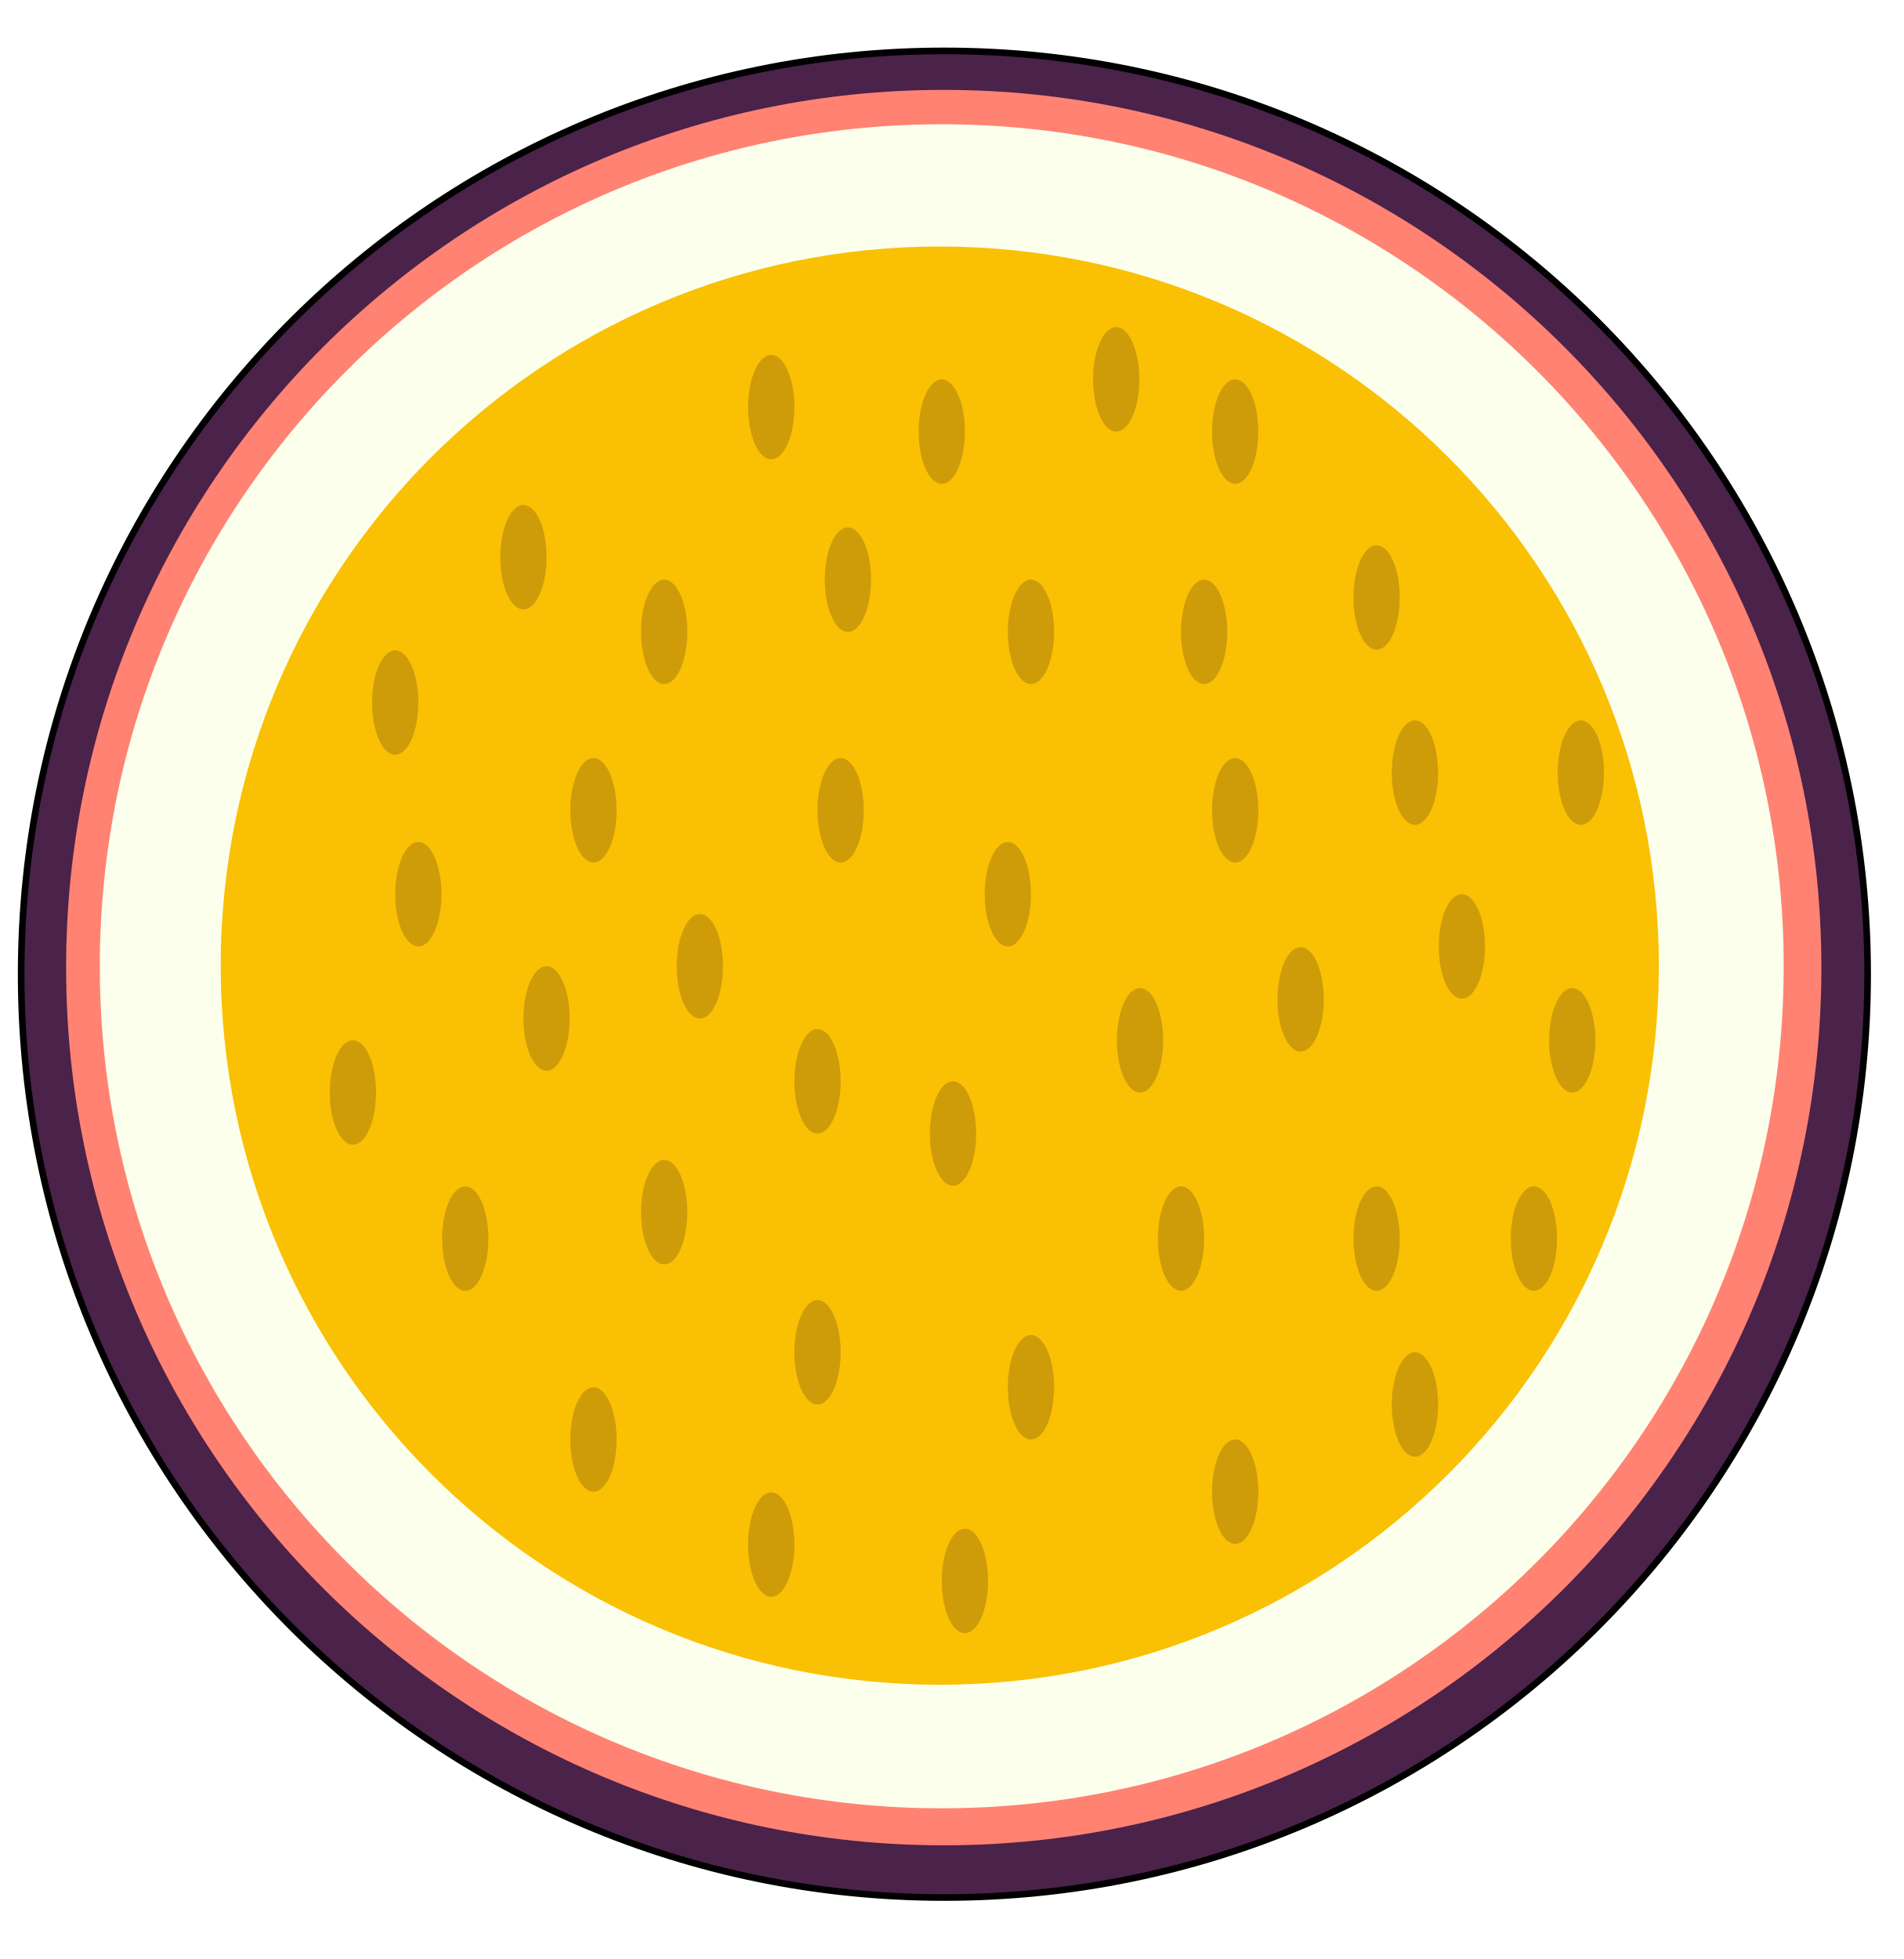
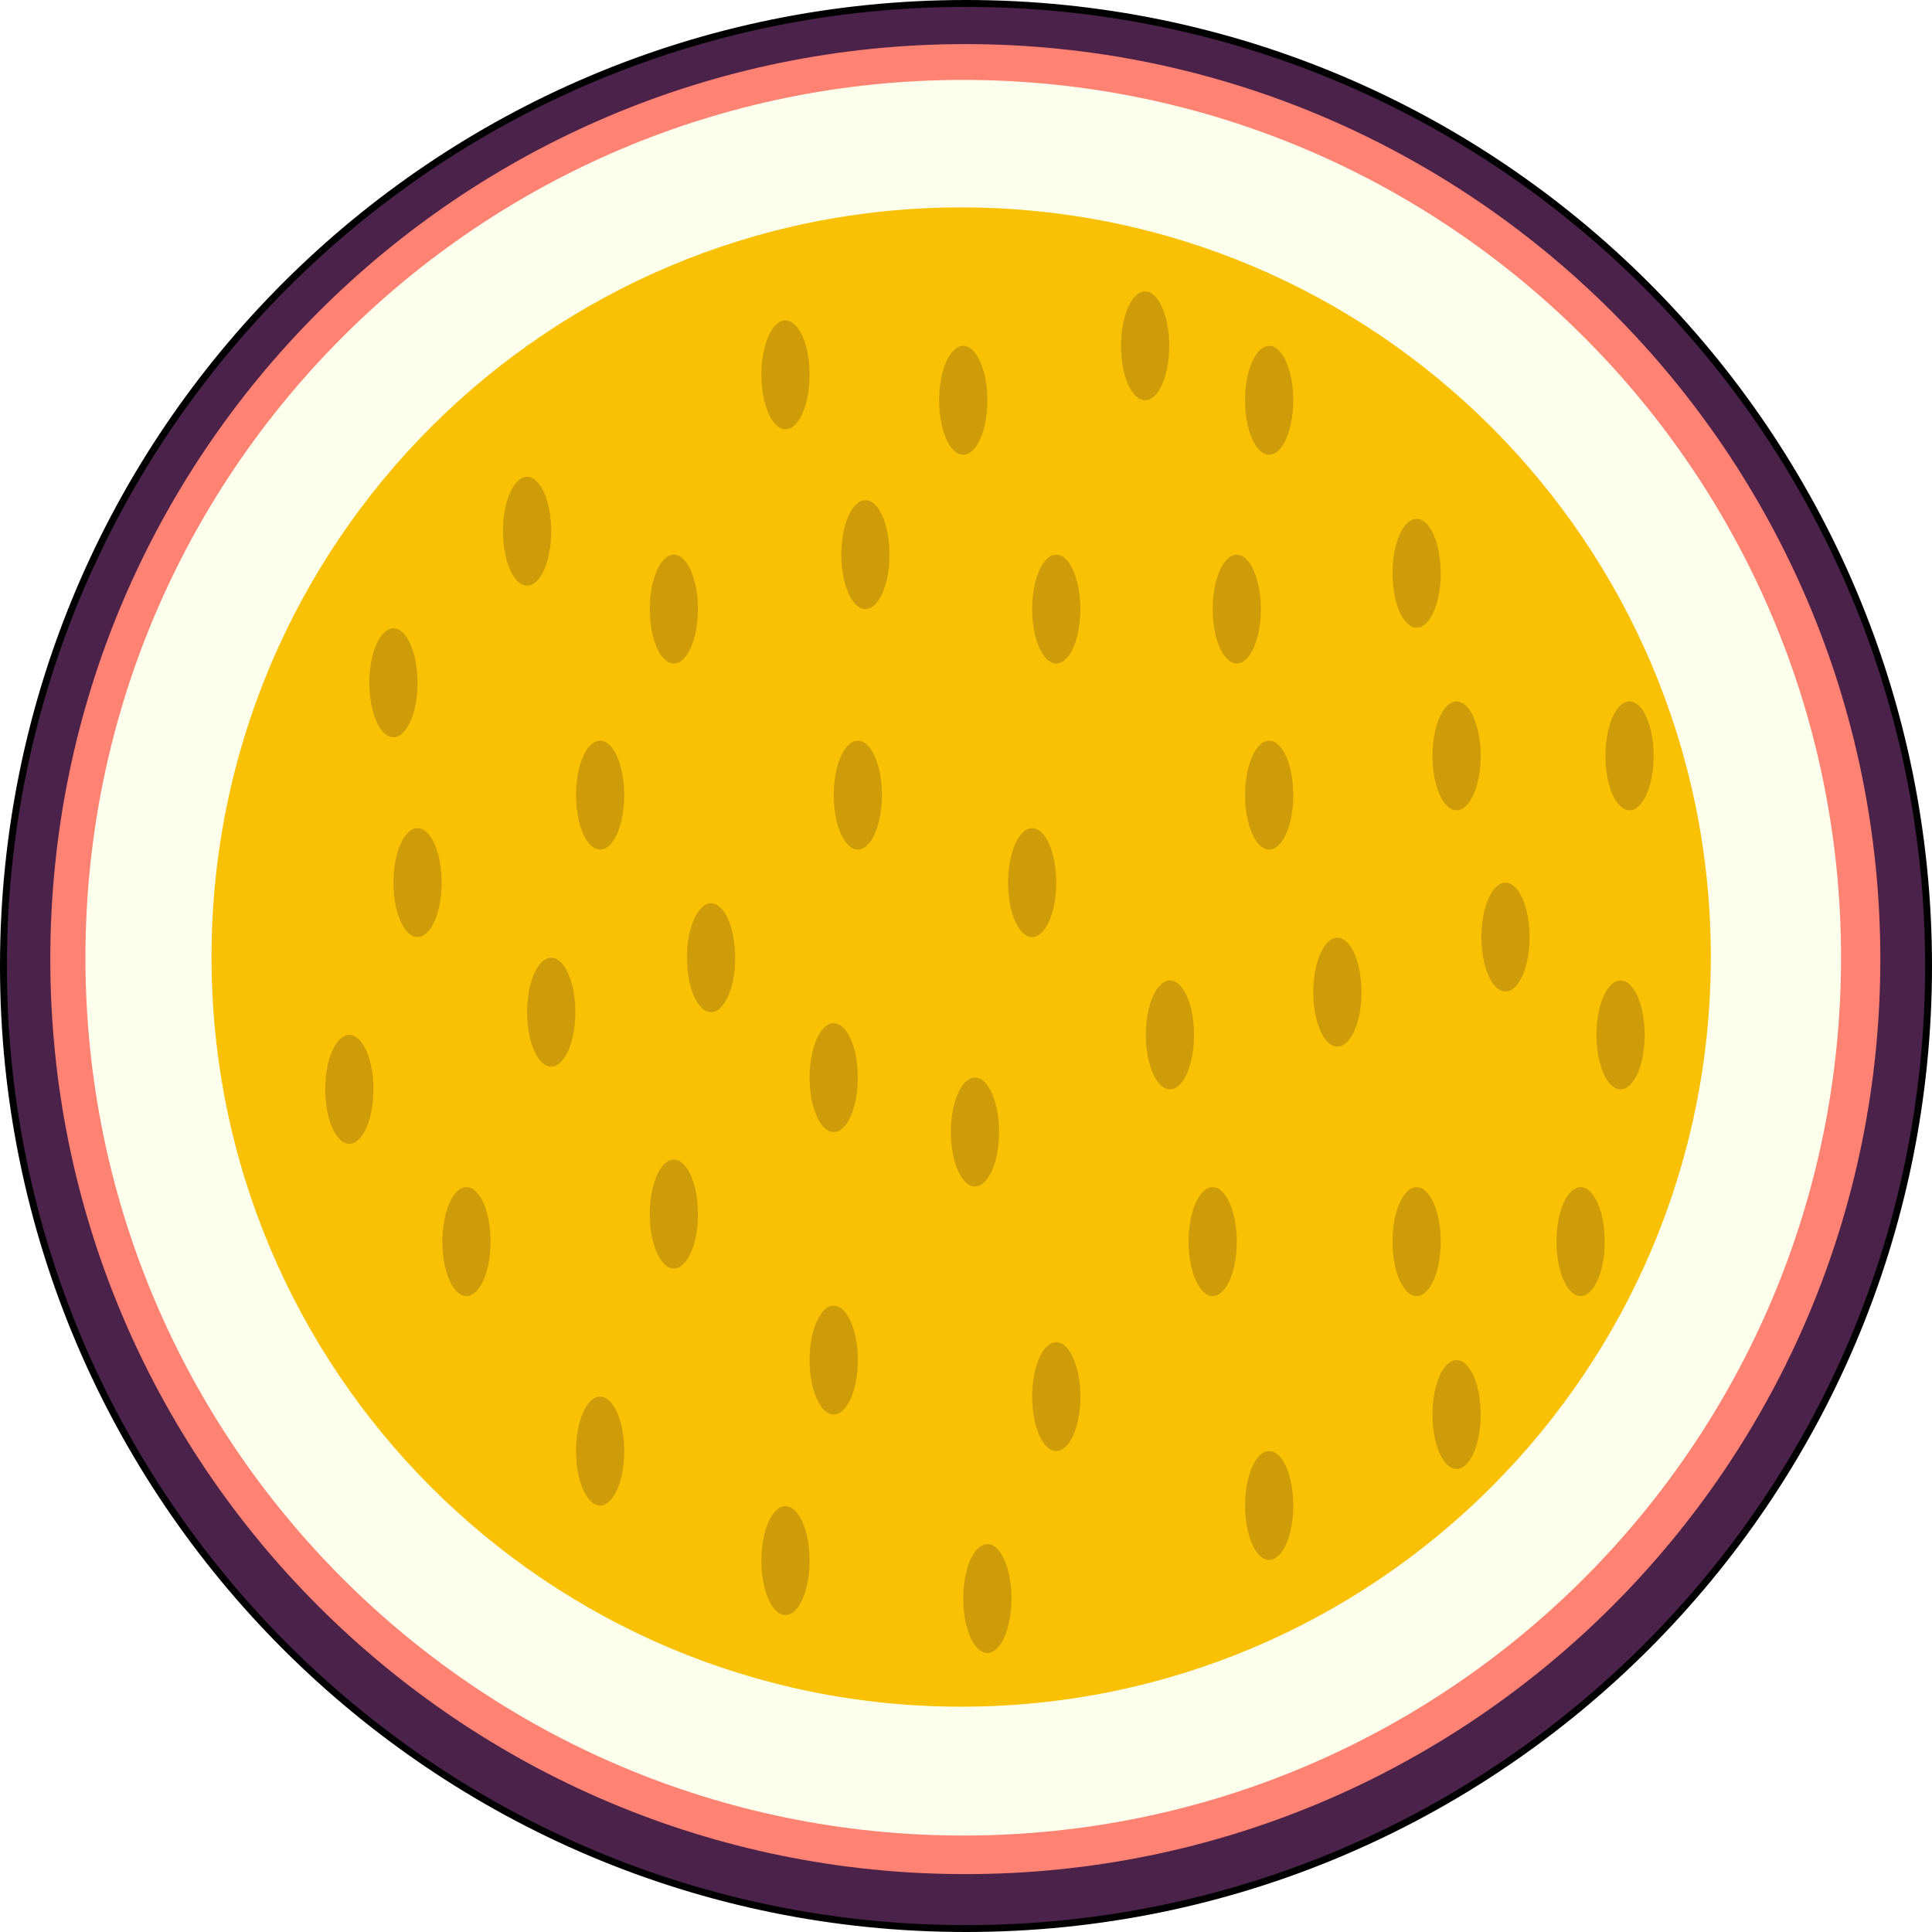
- <svg xmlns="http://www.w3.org/2000/svg" version="1.1" id="passion" x="0px" y="0px" viewBox="0 0 288 296.4" style="enable-background:new 0 0 288 296.4;" xml:space="preserve">
-   <style type="text/css">
- 	.st0{fill:#4A224A;stroke:#000000;stroke-miterlimit:10;}
- 	.st1{fill:#FF8272;}
- 	.st2{fill:#FBFFEC;}
- 	.st3{fill:#FAC004;}
- 	.st4{fill:#CE9C09;}
- </style>
-   <circle id="cover_layer" class="st0" cx="142.9" cy="147.4" r="139.7" />
-   <circle id="pink_layer" class="st1" cx="142.8" cy="146.4" r="132.8" />
-   <circle id="white_layer" class="st2" cx="142.5" cy="146.2" r="127.4" />
-   <circle id="yellow_layer" class="st3" cx="142.2" cy="146.1" r="108.8" />
-   <g id="Seed">
-     <ellipse id="seed" class="st4" cx="142.5" cy="65.3" rx="3.5" ry="7.9" />
-     <ellipse id="seed_1_" class="st4" cx="152.5" cy="135.3" rx="3.5" ry="7.9" />
-     <ellipse id="seed_2_" class="st4" cx="208.3" cy="90.4" rx="3.5" ry="7.9" />
-     <ellipse id="seed_3_" class="st4" cx="100.5" cy="95.6" rx="3.5" ry="7.9" />
-     <ellipse id="seed_4_" class="st4" cx="89.8" cy="217.8" rx="3.5" ry="7.9" />
-     <ellipse id="seed_5_" class="st4" cx="146" cy="239.2" rx="3.5" ry="7.9" />
-     <ellipse id="seed_6_" class="st4" cx="123.7" cy="163.6" rx="3.5" ry="7.9" />
-     <ellipse id="seed_7_" class="st4" cx="144.2" cy="171.5" rx="3.5" ry="7.9" />
-     <ellipse id="seed_8_" class="st4" cx="196.8" cy="151.2" rx="3.5" ry="7.9" />
-     <ellipse id="seed_9_" class="st4" cx="123.7" cy="204.6" rx="3.5" ry="7.9" />
-     <ellipse id="seed_10_" class="st4" cx="186.9" cy="225.7" rx="3.5" ry="7.9" />
-     <ellipse id="seed_11_" class="st4" cx="232.1" cy="187.4" rx="3.5" ry="7.9" />
-     <ellipse id="seed_12_" class="st4" cx="70.4" cy="187.4" rx="3.5" ry="7.9" />
-     <ellipse id="seed_13_" class="st4" cx="239.2" cy="116.9" rx="3.5" ry="7.9" />
-     <ellipse id="seed_14_" class="st4" cx="63.3" cy="135.3" rx="3.5" ry="7.9" />
-     <ellipse id="seed_15_" class="st4" cx="186.9" cy="65.3" rx="3.5" ry="7.9" />
-     <ellipse id="seed_16_" class="st4" cx="79.2" cy="84.3" rx="3.5" ry="7.9" />
-     <ellipse id="seed_17_" class="st4" cx="186.9" cy="122.6" rx="3.5" ry="7.9" />
-     <ellipse id="seed_18_" class="st4" cx="156" cy="95.6" rx="3.5" ry="7.9" />
-     <ellipse id="seed_19_" class="st4" cx="105.9" cy="146.2" rx="3.5" ry="7.9" />
-     <ellipse id="seed_20_" class="st4" cx="221.2" cy="143.2" rx="3.5" ry="7.9" />
-     <ellipse id="seed_21_" class="st4" cx="82.7" cy="154.1" rx="3.5" ry="7.9" />
-     <ellipse id="seed_22_" class="st4" cx="214.1" cy="116.9" rx="3.5" ry="7.9" />
-     <ellipse id="seed_23_" class="st4" cx="53.4" cy="165.3" rx="3.5" ry="7.9" />
-     <ellipse id="seed_24_" class="st4" cx="100.5" cy="183.4" rx="3.5" ry="7.9" />
-     <ellipse id="seed_25_" class="st4" cx="89.8" cy="122.6" rx="3.5" ry="7.9" />
-     <ellipse id="seed_26_" class="st4" cx="128.3" cy="87.7" rx="3.5" ry="7.9" />
-     <ellipse id="seed_27_" class="st4" cx="208.3" cy="187.4" rx="3.5" ry="7.9" />
-     <ellipse id="seed_28_" class="st4" cx="156" cy="209.9" rx="3.5" ry="7.9" />
-     <ellipse id="seed_29_" class="st4" cx="182.2" cy="95.6" rx="3.5" ry="7.9" />
-     <ellipse id="seed_30_" class="st4" cx="127.2" cy="122.6" rx="3.5" ry="7.9" />
-     <ellipse id="seed_31_" class="st4" cx="178.7" cy="187.4" rx="3.5" ry="7.9" />
-     <ellipse id="seed_32_" class="st4" cx="237.9" cy="157.4" rx="3.5" ry="7.9" />
-     <ellipse id="seed_33_" class="st4" cx="172.5" cy="157.4" rx="3.5" ry="7.9" />
-     <ellipse id="seed_34_" class="st4" cx="168.9" cy="57.4" rx="3.5" ry="7.9" />
-     <ellipse id="seed_35_" class="st4" cx="59.8" cy="106.3" rx="3.5" ry="7.9" />
-     <ellipse id="seed_36_" class="st4" cx="116.7" cy="61.6" rx="3.5" ry="7.9" />
-     <ellipse id="seed_37_" class="st4" cx="214.1" cy="212.5" rx="3.5" ry="7.9" />
-     <ellipse id="seed_38_" class="st4" cx="116.7" cy="233.7" rx="3.5" ry="7.9" />
+ <svg xmlns="http://www.w3.org/2000/svg" id="bbb7348e-72f3-4c1f-8e77-1d3a7ef9c544" data-name="passion" viewBox="0 0 280.4 280.4">
+   <defs>
+     <style>.bcdb3e37-f60b-4e60-a1ab-48b39cb56824{fill:#4a224a;stroke:#000;stroke-miterlimit:10;}.a493061d-1010-46b1-9dad-e1f381425cd3{fill:#ff8272;}.bbcddbd4-39ea-4dfb-8798-ef5a41897628{fill:#fbffec;}.a3884647-ec4d-4215-b8ea-d649dd944574{fill:#fac004;}.b07b96c2-fd4e-4907-a9a6-8d1684431558{fill:#ce9c09;}</style>
+   </defs>
+   <circle id="b4f32a96-f04d-4734-9c35-4d620a678ada" data-name="cover layer" class="bcdb3e37-f60b-4e60-a1ab-48b39cb56824" cx="140.2" cy="140.2" r="139.7" />
+   <circle id="e347ad49-634d-4c80-b3f8-7c6d794bdf30" data-name="pink layer" class="a493061d-1010-46b1-9dad-e1f381425cd3" cx="140.1" cy="139.2" r="132.8" />
+   <circle id="b5b06aae-f63a-4ae5-8bf4-c909d5650868" data-name="white layer" class="bbcddbd4-39ea-4dfb-8798-ef5a41897628" cx="139.8" cy="139" r="127.4" />
+   <circle id="eab4b965-219a-41c8-b2be-7cd51ed2efb6" data-name="yellow layer" class="a3884647-ec4d-4215-b8ea-d649dd944574" cx="139.5" cy="138.9" r="108.8" />
+   <g id="afd6b456-d03f-469c-a624-c64365fa43bd" data-name="Seed">
+     <ellipse id="fa56ec17-b7ee-438c-b258-43434755d075" data-name="seed" class="b07b96c2-fd4e-4907-a9a6-8d1684431558" cx="139.8" cy="58.1" rx="3.5" ry="7.9" />
+     <ellipse id="a3f63256-40a0-4bc8-bd81-b8c0bea42e15" data-name="seed" class="b07b96c2-fd4e-4907-a9a6-8d1684431558" cx="149.8" cy="128.1" rx="3.5" ry="7.9" />
+     <ellipse id="ef64547b-4f8a-4559-82c1-3c4958a1359c" data-name="seed" class="b07b96c2-fd4e-4907-a9a6-8d1684431558" cx="205.6" cy="83.2" rx="3.5" ry="7.9" />
+     <ellipse id="bf426edd-59b1-48a8-9ee0-0b9851983d9c" data-name="seed" class="b07b96c2-fd4e-4907-a9a6-8d1684431558" cx="97.8" cy="88.4" rx="3.5" ry="7.9" />
+     <ellipse id="e1a03976-7da5-4215-b5b2-11824263bcf7" data-name="seed" class="b07b96c2-fd4e-4907-a9a6-8d1684431558" cx="87.1" cy="210.6" rx="3.5" ry="7.9" />
+     <ellipse id="e665081d-e826-4575-a6e1-a67a5d8f6831" data-name="seed" class="b07b96c2-fd4e-4907-a9a6-8d1684431558" cx="143.3" cy="232" rx="3.5" ry="7.9" />
+     <ellipse id="b7431130-81c2-4285-a18e-70d19d2132b5" data-name="seed" class="b07b96c2-fd4e-4907-a9a6-8d1684431558" cx="121" cy="156.4" rx="3.5" ry="7.9" />
+     <ellipse id="afd1b6be-f9e2-40c5-93d6-8ac7eaa9881a" data-name="seed" class="b07b96c2-fd4e-4907-a9a6-8d1684431558" cx="141.5" cy="164.3" rx="3.5" ry="7.9" />
+     <ellipse id="ac11c5dd-390e-4e11-b463-0cd83db04d60" data-name="seed" class="b07b96c2-fd4e-4907-a9a6-8d1684431558" cx="194.1" cy="144" rx="3.5" ry="7.9" />
+     <ellipse id="fe117f9c-1afb-4e81-bbb2-c0985237c4ca" data-name="seed" class="b07b96c2-fd4e-4907-a9a6-8d1684431558" cx="121" cy="197.4" rx="3.5" ry="7.9" />
+     <ellipse id="e55a84a0-53b2-4c4a-92a5-4b22c5a2deaf" data-name="seed" class="b07b96c2-fd4e-4907-a9a6-8d1684431558" cx="184.2" cy="218.5" rx="3.5" ry="7.9" />
+     <ellipse id="ae3474e5-10f6-4d18-9710-3e80331f4d2e" data-name="seed" class="b07b96c2-fd4e-4907-a9a6-8d1684431558" cx="229.4" cy="180.2" rx="3.5" ry="7.9" />
+     <ellipse id="a87a732e-a9d5-47ae-84a9-f53b725ed78d" data-name="seed" class="b07b96c2-fd4e-4907-a9a6-8d1684431558" cx="67.7" cy="180.2" rx="3.5" ry="7.9" />
+     <ellipse id="fea895ee-2e06-43e0-90af-cde4d07a172b" data-name="seed" class="b07b96c2-fd4e-4907-a9a6-8d1684431558" cx="236.5" cy="109.7" rx="3.5" ry="7.9" />
+     <ellipse id="b495e2ac-729e-4ad2-b312-6d6ebbe7ff3d" data-name="seed" class="b07b96c2-fd4e-4907-a9a6-8d1684431558" cx="60.6" cy="128.1" rx="3.5" ry="7.9" />
+     <ellipse id="afd4d067-e400-4e6c-b50b-9783b3025ce8" data-name="seed" class="b07b96c2-fd4e-4907-a9a6-8d1684431558" cx="184.2" cy="58.1" rx="3.5" ry="7.9" />
+     <ellipse id="a1a3098b-959e-4015-9cf4-48da10a3667a" data-name="seed" class="b07b96c2-fd4e-4907-a9a6-8d1684431558" cx="76.5" cy="77.1" rx="3.5" ry="7.9" />
+     <ellipse id="b83ed2bb-e58b-46f2-807f-791914c47228" data-name="seed" class="b07b96c2-fd4e-4907-a9a6-8d1684431558" cx="184.2" cy="115.4" rx="3.5" ry="7.9" />
+     <ellipse id="e24dffd8-2292-4f5c-8b6d-8a0f670c3a01" data-name="seed" class="b07b96c2-fd4e-4907-a9a6-8d1684431558" cx="153.3" cy="88.4" rx="3.5" ry="7.9" />
+     <ellipse id="fb12e4b6-a987-4154-a5c8-8c8fa59c610e" data-name="seed" class="b07b96c2-fd4e-4907-a9a6-8d1684431558" cx="103.2" cy="139" rx="3.5" ry="7.9" />
+     <ellipse id="bfc2ad99-9495-4191-94ec-0e785572fe70" data-name="seed" class="b07b96c2-fd4e-4907-a9a6-8d1684431558" cx="218.5" cy="136" rx="3.5" ry="7.9" />
+     <ellipse id="ab9575f3-c9ff-473e-abac-3b5034d8bc47" data-name="seed" class="b07b96c2-fd4e-4907-a9a6-8d1684431558" cx="80" cy="146.9" rx="3.5" ry="7.9" />
+     <ellipse id="f9c4e0d7-a937-4f92-96ab-b77162f1b177" data-name="seed" class="b07b96c2-fd4e-4907-a9a6-8d1684431558" cx="211.4" cy="109.7" rx="3.5" ry="7.9" />
+     <ellipse id="b9b23067-c88c-4c11-9bef-eaf9b5b4de1b" data-name="seed" class="b07b96c2-fd4e-4907-a9a6-8d1684431558" cx="50.7" cy="158.1" rx="3.5" ry="7.9" />
+     <ellipse id="b7ed942f-784a-469b-94d0-8342d83db596" data-name="seed" class="b07b96c2-fd4e-4907-a9a6-8d1684431558" cx="97.8" cy="176.2" rx="3.5" ry="7.9" />
+     <ellipse id="f4f43fd8-9fe5-4109-9034-972733a6bd1c" data-name="seed" class="b07b96c2-fd4e-4907-a9a6-8d1684431558" cx="87.1" cy="115.4" rx="3.5" ry="7.9" />
+     <ellipse id="b1d00585-e42f-49d8-815f-77f454a41e00" data-name="seed" class="b07b96c2-fd4e-4907-a9a6-8d1684431558" cx="125.6" cy="80.5" rx="3.5" ry="7.9" />
+     <ellipse id="e69412e6-9ac6-48e8-a8f2-25970b85cc44" data-name="seed" class="b07b96c2-fd4e-4907-a9a6-8d1684431558" cx="205.6" cy="180.2" rx="3.5" ry="7.9" />
+     <ellipse id="b9c99bba-bda3-45a4-bec9-1b02554947e6" data-name="seed" class="b07b96c2-fd4e-4907-a9a6-8d1684431558" cx="153.3" cy="202.7" rx="3.5" ry="7.9" />
+     <ellipse id="eb2f9182-64ec-4879-b872-ca2b553d66b1" data-name="seed" class="b07b96c2-fd4e-4907-a9a6-8d1684431558" cx="179.5" cy="88.4" rx="3.5" ry="7.9" />
+     <ellipse id="f0b82b1a-5c7b-4de4-96ba-76290e958ed2" data-name="seed" class="b07b96c2-fd4e-4907-a9a6-8d1684431558" cx="124.5" cy="115.4" rx="3.5" ry="7.9" />
+     <ellipse id="b59258a6-4f29-47be-8ebf-7d1d4b004cad" data-name="seed" class="b07b96c2-fd4e-4907-a9a6-8d1684431558" cx="176" cy="180.2" rx="3.5" ry="7.9" />
+     <ellipse id="eb034172-e28f-449f-bb81-db57cba6ca5f" data-name="seed" class="b07b96c2-fd4e-4907-a9a6-8d1684431558" cx="235.2" cy="150.2" rx="3.5" ry="7.9" />
+     <ellipse id="e807a3f5-b3d6-4933-833b-09ca88d34c4e" data-name="seed" class="b07b96c2-fd4e-4907-a9a6-8d1684431558" cx="169.8" cy="150.2" rx="3.5" ry="7.9" />
+     <ellipse id="bd9e711c-97fb-4052-8dfb-6917d91be324" data-name="seed" class="b07b96c2-fd4e-4907-a9a6-8d1684431558" cx="166.2" cy="50.2" rx="3.5" ry="7.9" />
+     <ellipse id="b947e665-32da-489b-ae3c-bd16ed9650cf" data-name="seed" class="b07b96c2-fd4e-4907-a9a6-8d1684431558" cx="57.1" cy="99.1" rx="3.5" ry="7.9" />
+     <ellipse id="fab2a9f0-8588-470f-8c35-afcbfb8e837c" data-name="seed" class="b07b96c2-fd4e-4907-a9a6-8d1684431558" cx="114" cy="54.4" rx="3.5" ry="7.9" />
+     <ellipse id="a4d04005-9060-4fc4-a4f5-e6f8c6e74cc4" data-name="seed" class="b07b96c2-fd4e-4907-a9a6-8d1684431558" cx="211.4" cy="205.3" rx="3.5" ry="7.9" />
+     <ellipse id="be1a94ec-327d-4fb4-9c32-8ed316c983f9" data-name="seed" class="b07b96c2-fd4e-4907-a9a6-8d1684431558" cx="114" cy="226.5" rx="3.5" ry="7.9" />
  </g>
</svg>
